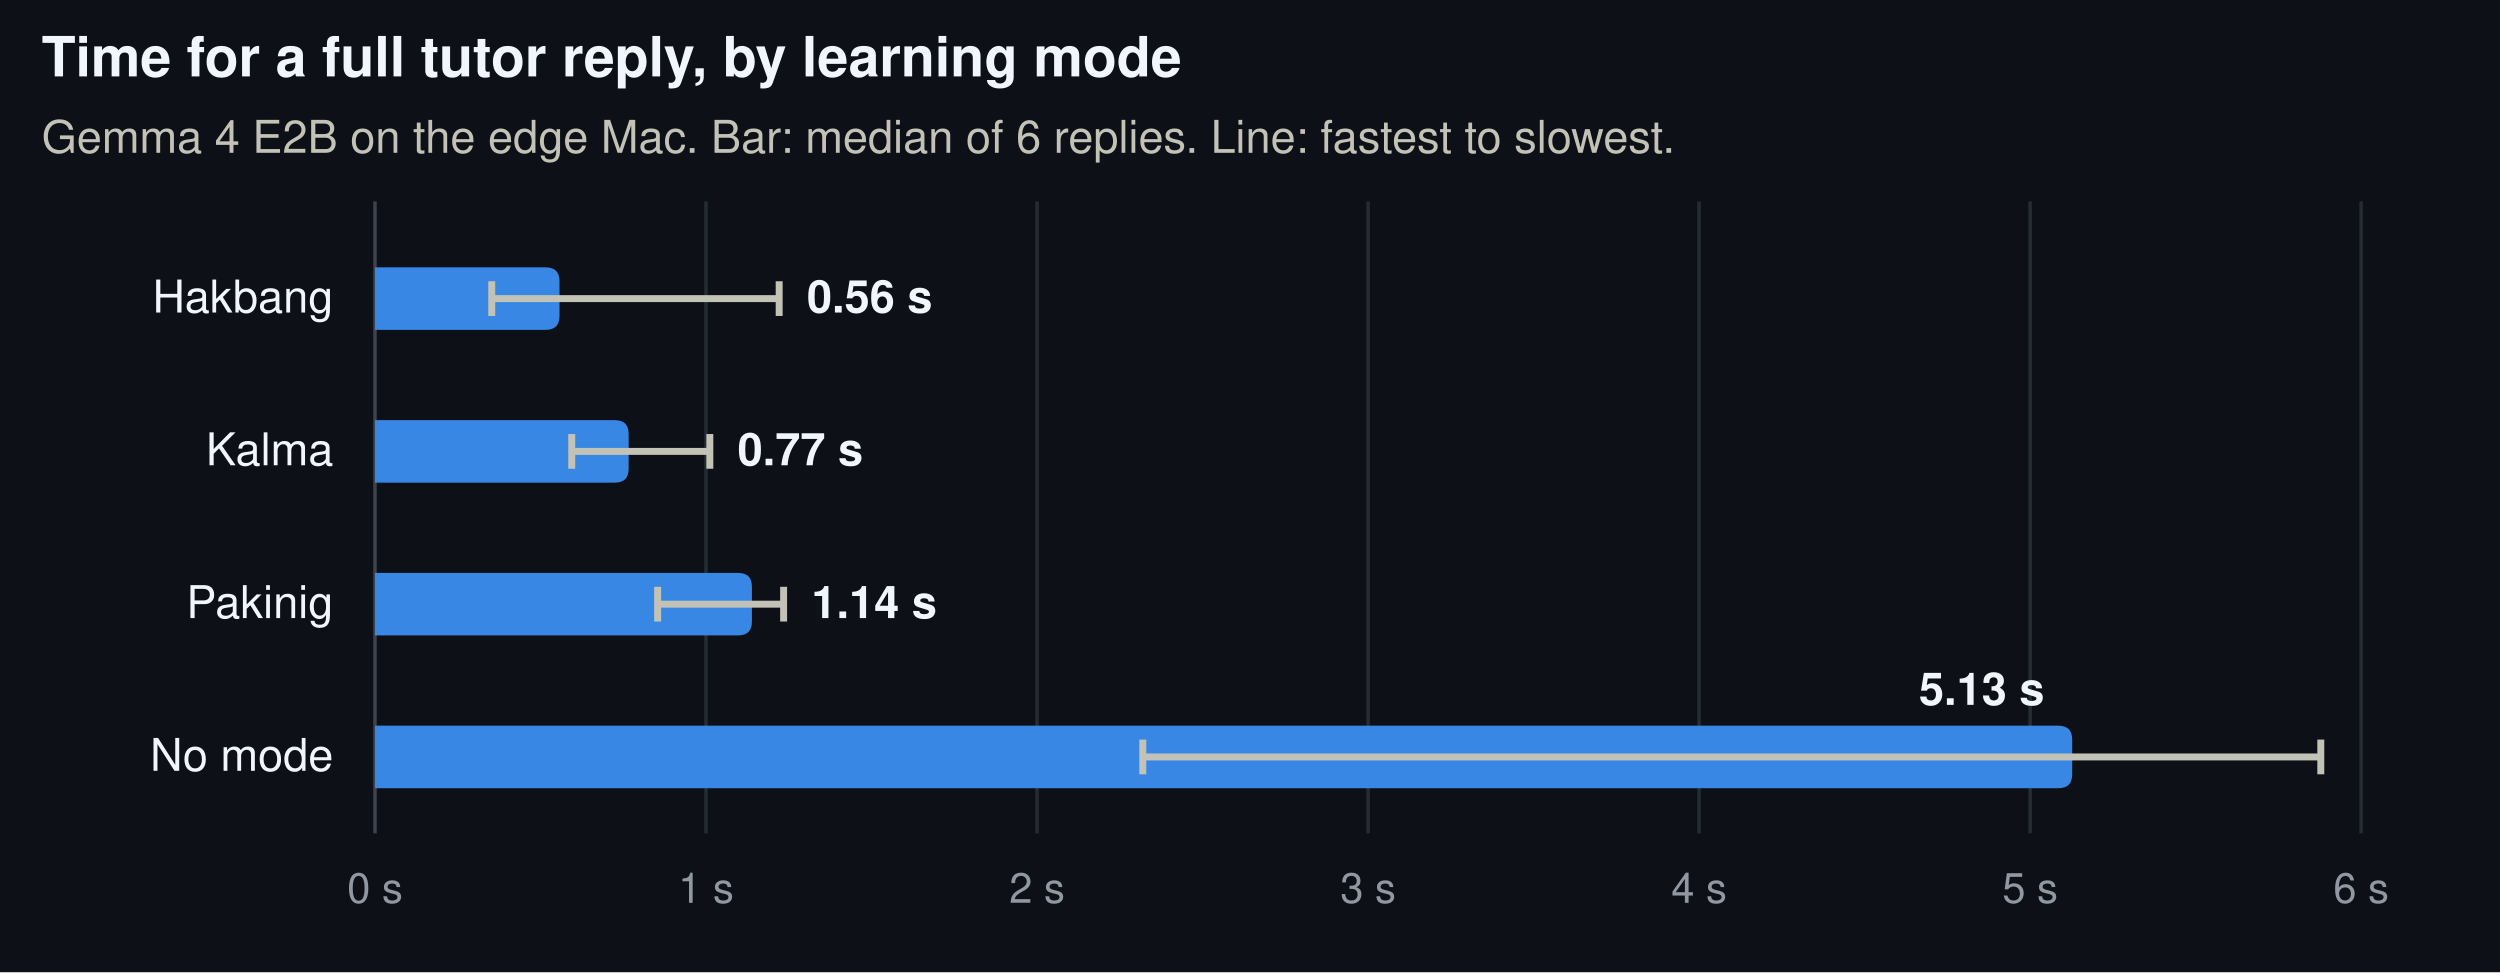
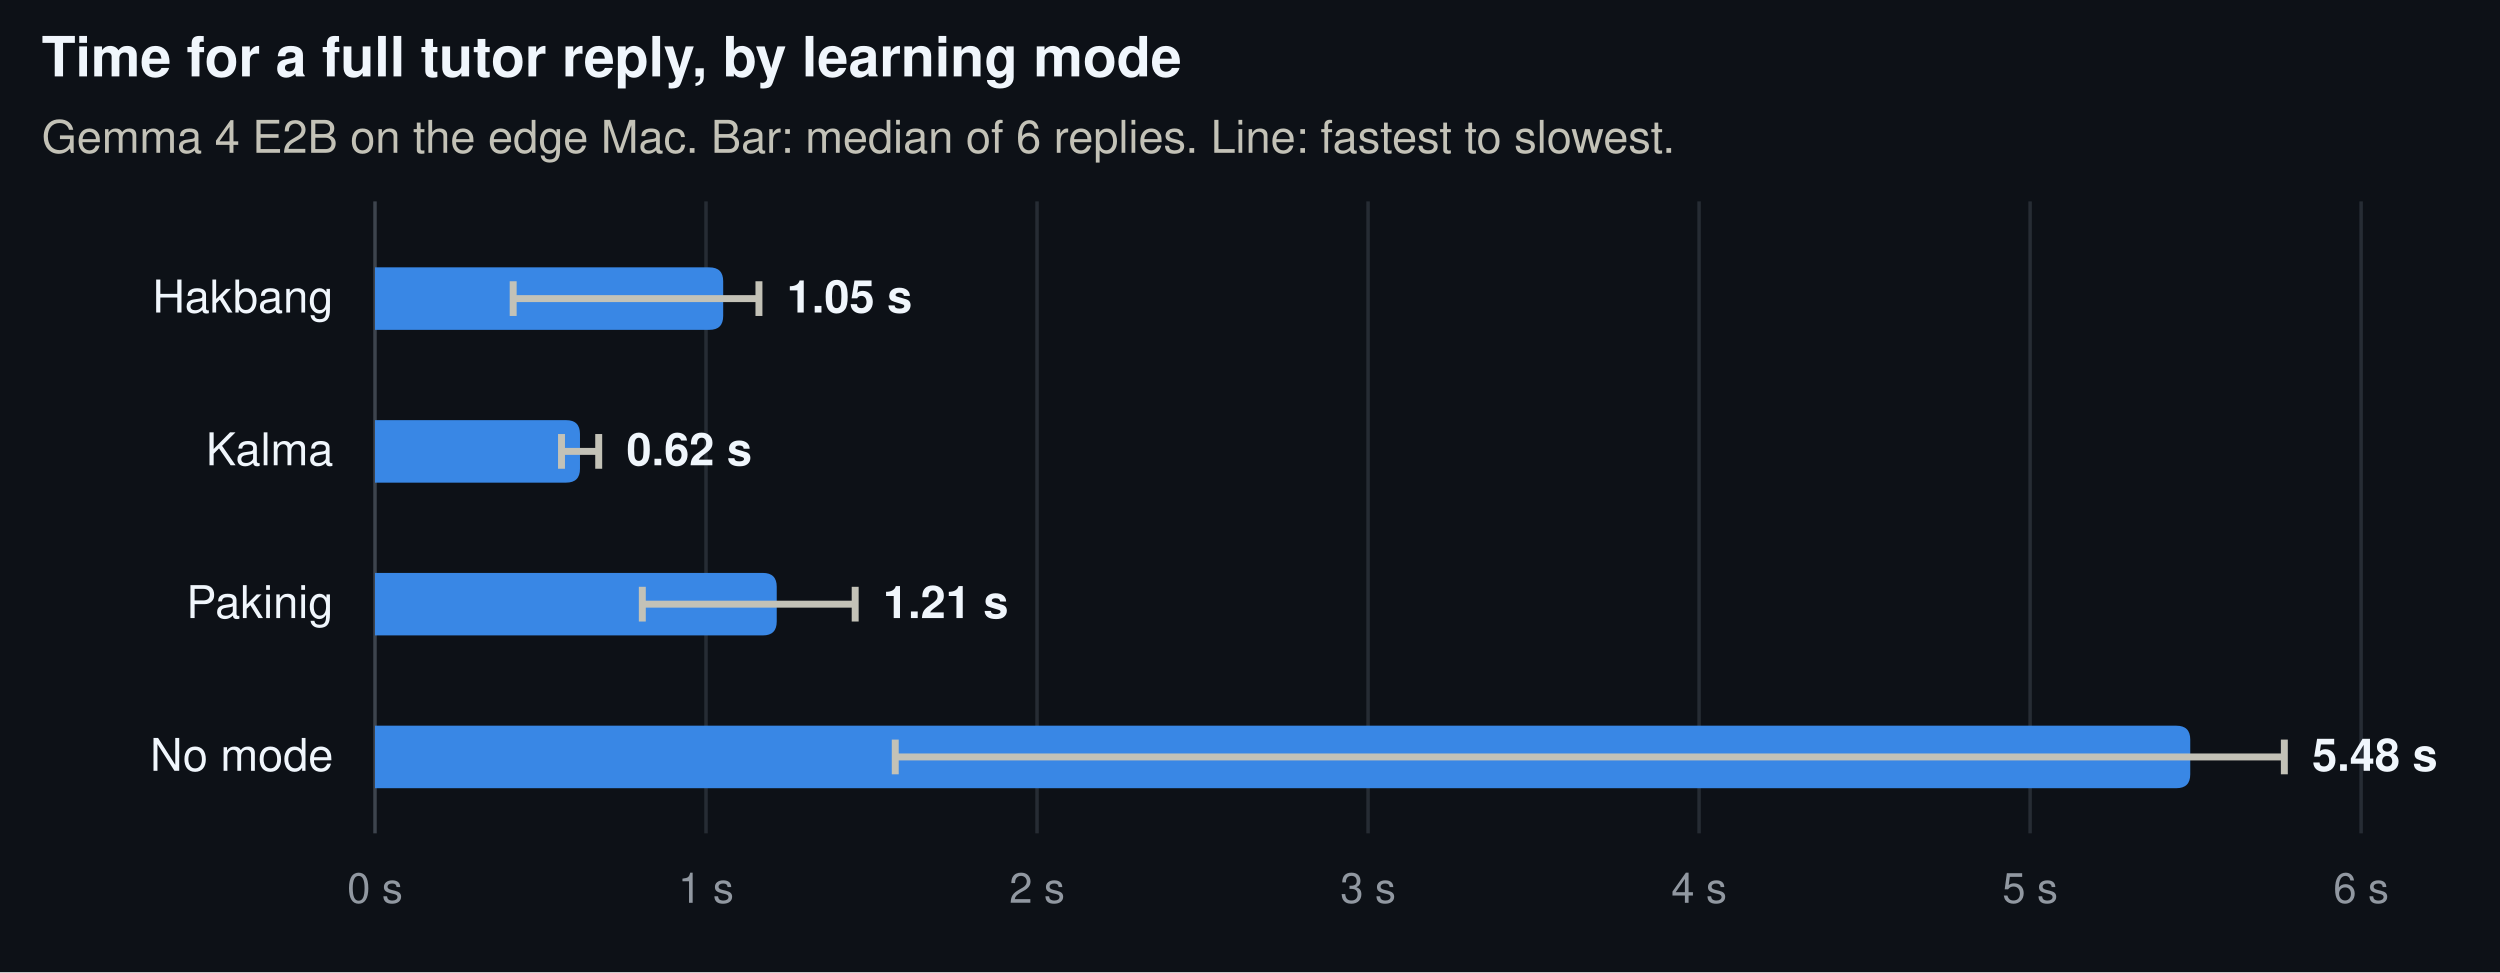
<svg xmlns="http://www.w3.org/2000/svg" width="720" height="280" viewBox="0 0 720 280" role="img" aria-label="Median full tutor reply time per learning mode, with fastest-to-slowest range" font-family="system-ui, -apple-system, 'Segoe UI', Helvetica, Arial, sans-serif">
  <rect width="720" height="280" fill="#0d1117" />
  <g transform="translate(12 0)">
    <text x="0" y="22" font-size="16" font-weight="600" fill="#f0f6fc">Time for a full tutor reply, by learning mode</text>
    <text x="0" y="44" font-size="13" fill="#c3c2b7">Gemma 4 E2B on the edge Mac. Bar: median of 6 replies. Line: fastest to slowest.</text>
    <line x1="96" y1="58" x2="96" y2="240" stroke="#3d444d" stroke-width="1" />
    <text x="96" y="260" font-size="12" fill="#9198a1" text-anchor="middle" style="font-variant-numeric: tabular-nums">0 s</text>
    <line x1="191.333" y1="58" x2="191.333" y2="240" stroke="#262c34" stroke-width="1" />
    <text x="191.333" y="260" font-size="12" fill="#9198a1" text-anchor="middle" style="font-variant-numeric: tabular-nums">1 s</text>
    <line x1="286.667" y1="58" x2="286.667" y2="240" stroke="#262c34" stroke-width="1" />
    <text x="286.667" y="260" font-size="12" fill="#9198a1" text-anchor="middle" style="font-variant-numeric: tabular-nums">2 s</text>
    <line x1="382" y1="58" x2="382" y2="240" stroke="#262c34" stroke-width="1" />
    <text x="382" y="260" font-size="12" fill="#9198a1" text-anchor="middle" style="font-variant-numeric: tabular-nums">3 s</text>
    <line x1="477.333" y1="58" x2="477.333" y2="240" stroke="#262c34" stroke-width="1" />
    <text x="477.333" y="260" font-size="12" fill="#9198a1" text-anchor="middle" style="font-variant-numeric: tabular-nums">4 s</text>
    <line x1="572.667" y1="58" x2="572.667" y2="240" stroke="#262c34" stroke-width="1" />
    <text x="572.667" y="260" font-size="12" fill="#9198a1" text-anchor="middle" style="font-variant-numeric: tabular-nums">5 s</text>
    <line x1="668" y1="58" x2="668" y2="240" stroke="#262c34" stroke-width="1" />
    <text x="668" y="260" font-size="12" fill="#9198a1" text-anchor="middle" style="font-variant-numeric: tabular-nums">6 s</text>
    <text x="84" y="90" font-size="13" fill="#f0f6fc" text-anchor="end">Hakbang</text>
-     <path d="M96,77 H145.138 Q149.138,77 149.138,81 V91 Q149.138,95 145.138,95 H96 Z" fill="#3987e5" />
-     <line x1="129.621" y1="86" x2="212.401" y2="86" stroke="#c3c2b7" stroke-width="2" />
-     <line x1="129.621" y1="81" x2="129.621" y2="91" stroke="#c3c2b7" stroke-width="2" />
-     <line x1="212.401" y1="81" x2="212.401" y2="91" stroke="#c3c2b7" stroke-width="2" />
-     <text x="220.401" y="90" font-size="13" font-weight="600" fill="#f0f6fc" text-anchor="start">0.56 s</text>
+     <path d="M96,77 H192.278 Q196.278,77 196.278,81 V91 Q196.278,95 192.278,95 H96 Z" fill="#3987e5" />
+     <line x1="135.794" y1="86" x2="206.576" y2="86" stroke="#c3c2b7" stroke-width="2" />
+     <line x1="135.794" y1="81" x2="135.794" y2="91" stroke="#c3c2b7" stroke-width="2" />
+     <line x1="206.576" y1="81" x2="206.576" y2="91" stroke="#c3c2b7" stroke-width="2" />
+     <text x="214.576" y="90" font-size="13" font-weight="600" fill="#f0f6fc" text-anchor="start">1.05 s</text>
    <text x="84" y="134" font-size="13" fill="#f0f6fc" text-anchor="end">Kalma</text>
-     <path d="M96,121 H165.047 Q169.047,121 169.047,125 V135 Q169.047,139 165.047,139 H96 Z" fill="#3987e5" />
-     <line x1="152.662" y1="130" x2="192.43" y2="130" stroke="#c3c2b7" stroke-width="2" />
-     <line x1="152.662" y1="125" x2="152.662" y2="135" stroke="#c3c2b7" stroke-width="2" />
-     <line x1="192.43" y1="125" x2="192.43" y2="135" stroke="#c3c2b7" stroke-width="2" />
-     <text x="200.43" y="134" font-size="13" font-weight="600" fill="#f0f6fc" text-anchor="start">0.77 s</text>
+     <path d="M96,121 H151.035 Q155.035,121 155.035,125 V135 Q155.035,139 151.035,139 H96 Z" fill="#3987e5" />
+     <line x1="149.712" y1="130" x2="160.428" y2="130" stroke="#c3c2b7" stroke-width="2" />
+     <line x1="149.712" y1="125" x2="149.712" y2="135" stroke="#c3c2b7" stroke-width="2" />
+     <line x1="160.428" y1="125" x2="160.428" y2="135" stroke="#c3c2b7" stroke-width="2" />
+     <text x="168.428" y="134" font-size="13" font-weight="600" fill="#f0f6fc" text-anchor="start">0.62 s</text>
    <text x="84" y="178" font-size="13" fill="#f0f6fc" text-anchor="end">Pakinig</text>
-     <path d="M96,165 H200.55 Q204.55,165 204.55,169 V179 Q204.55,183 200.55,183 H96 Z" fill="#3987e5" />
-     <line x1="177.401" y1="174" x2="213.682" y2="174" stroke="#c3c2b7" stroke-width="2" />
-     <line x1="177.401" y1="169" x2="177.401" y2="179" stroke="#c3c2b7" stroke-width="2" />
-     <line x1="213.682" y1="169" x2="213.682" y2="179" stroke="#c3c2b7" stroke-width="2" />
-     <text x="221.682" y="178" font-size="13" font-weight="600" fill="#f0f6fc" text-anchor="start">1.14 s</text>
+     <path d="M96,165 H207.701 Q211.701,165 211.701,169 V179 Q211.701,183 207.701,183 H96 Z" fill="#3987e5" />
+     <line x1="172.986" y1="174" x2="234.293" y2="174" stroke="#c3c2b7" stroke-width="2" />
+     <line x1="172.986" y1="169" x2="172.986" y2="179" stroke="#c3c2b7" stroke-width="2" />
+     <line x1="234.293" y1="169" x2="234.293" y2="179" stroke="#c3c2b7" stroke-width="2" />
+     <text x="242.293" y="178" font-size="13" font-weight="600" fill="#f0f6fc" text-anchor="start">1.21 s</text>
    <text x="84" y="222" font-size="13" fill="#f0f6fc" text-anchor="end">No mode</text>
-     <path d="M96,209 H580.791 Q584.791,209 584.791,213 V223 Q584.791,227 580.791,227 H96 Z" fill="#3987e5" />
-     <line x1="317.126" y1="218" x2="656.391" y2="218" stroke="#c3c2b7" stroke-width="2" />
-     <line x1="317.126" y1="213" x2="317.126" y2="223" stroke="#c3c2b7" stroke-width="2" />
-     <line x1="656.391" y1="213" x2="656.391" y2="223" stroke="#c3c2b7" stroke-width="2" />
-     <text x="576.791" y="203" font-size="13" font-weight="600" fill="#f0f6fc" text-anchor="end">5.13 s</text>
+     <path d="M96,209 H614.792 Q618.792,209 618.792,213 V223 Q618.792,227 614.792,227 H96 Z" fill="#3987e5" />
+     <line x1="245.834" y1="218" x2="645.888" y2="218" stroke="#c3c2b7" stroke-width="2" />
+     <line x1="245.834" y1="213" x2="245.834" y2="223" stroke="#c3c2b7" stroke-width="2" />
+     <line x1="645.888" y1="213" x2="645.888" y2="223" stroke="#c3c2b7" stroke-width="2" />
+     <text x="653.888" y="222" font-size="13" font-weight="600" fill="#f0f6fc" text-anchor="start">5.48 s</text>
  </g>
</svg>
